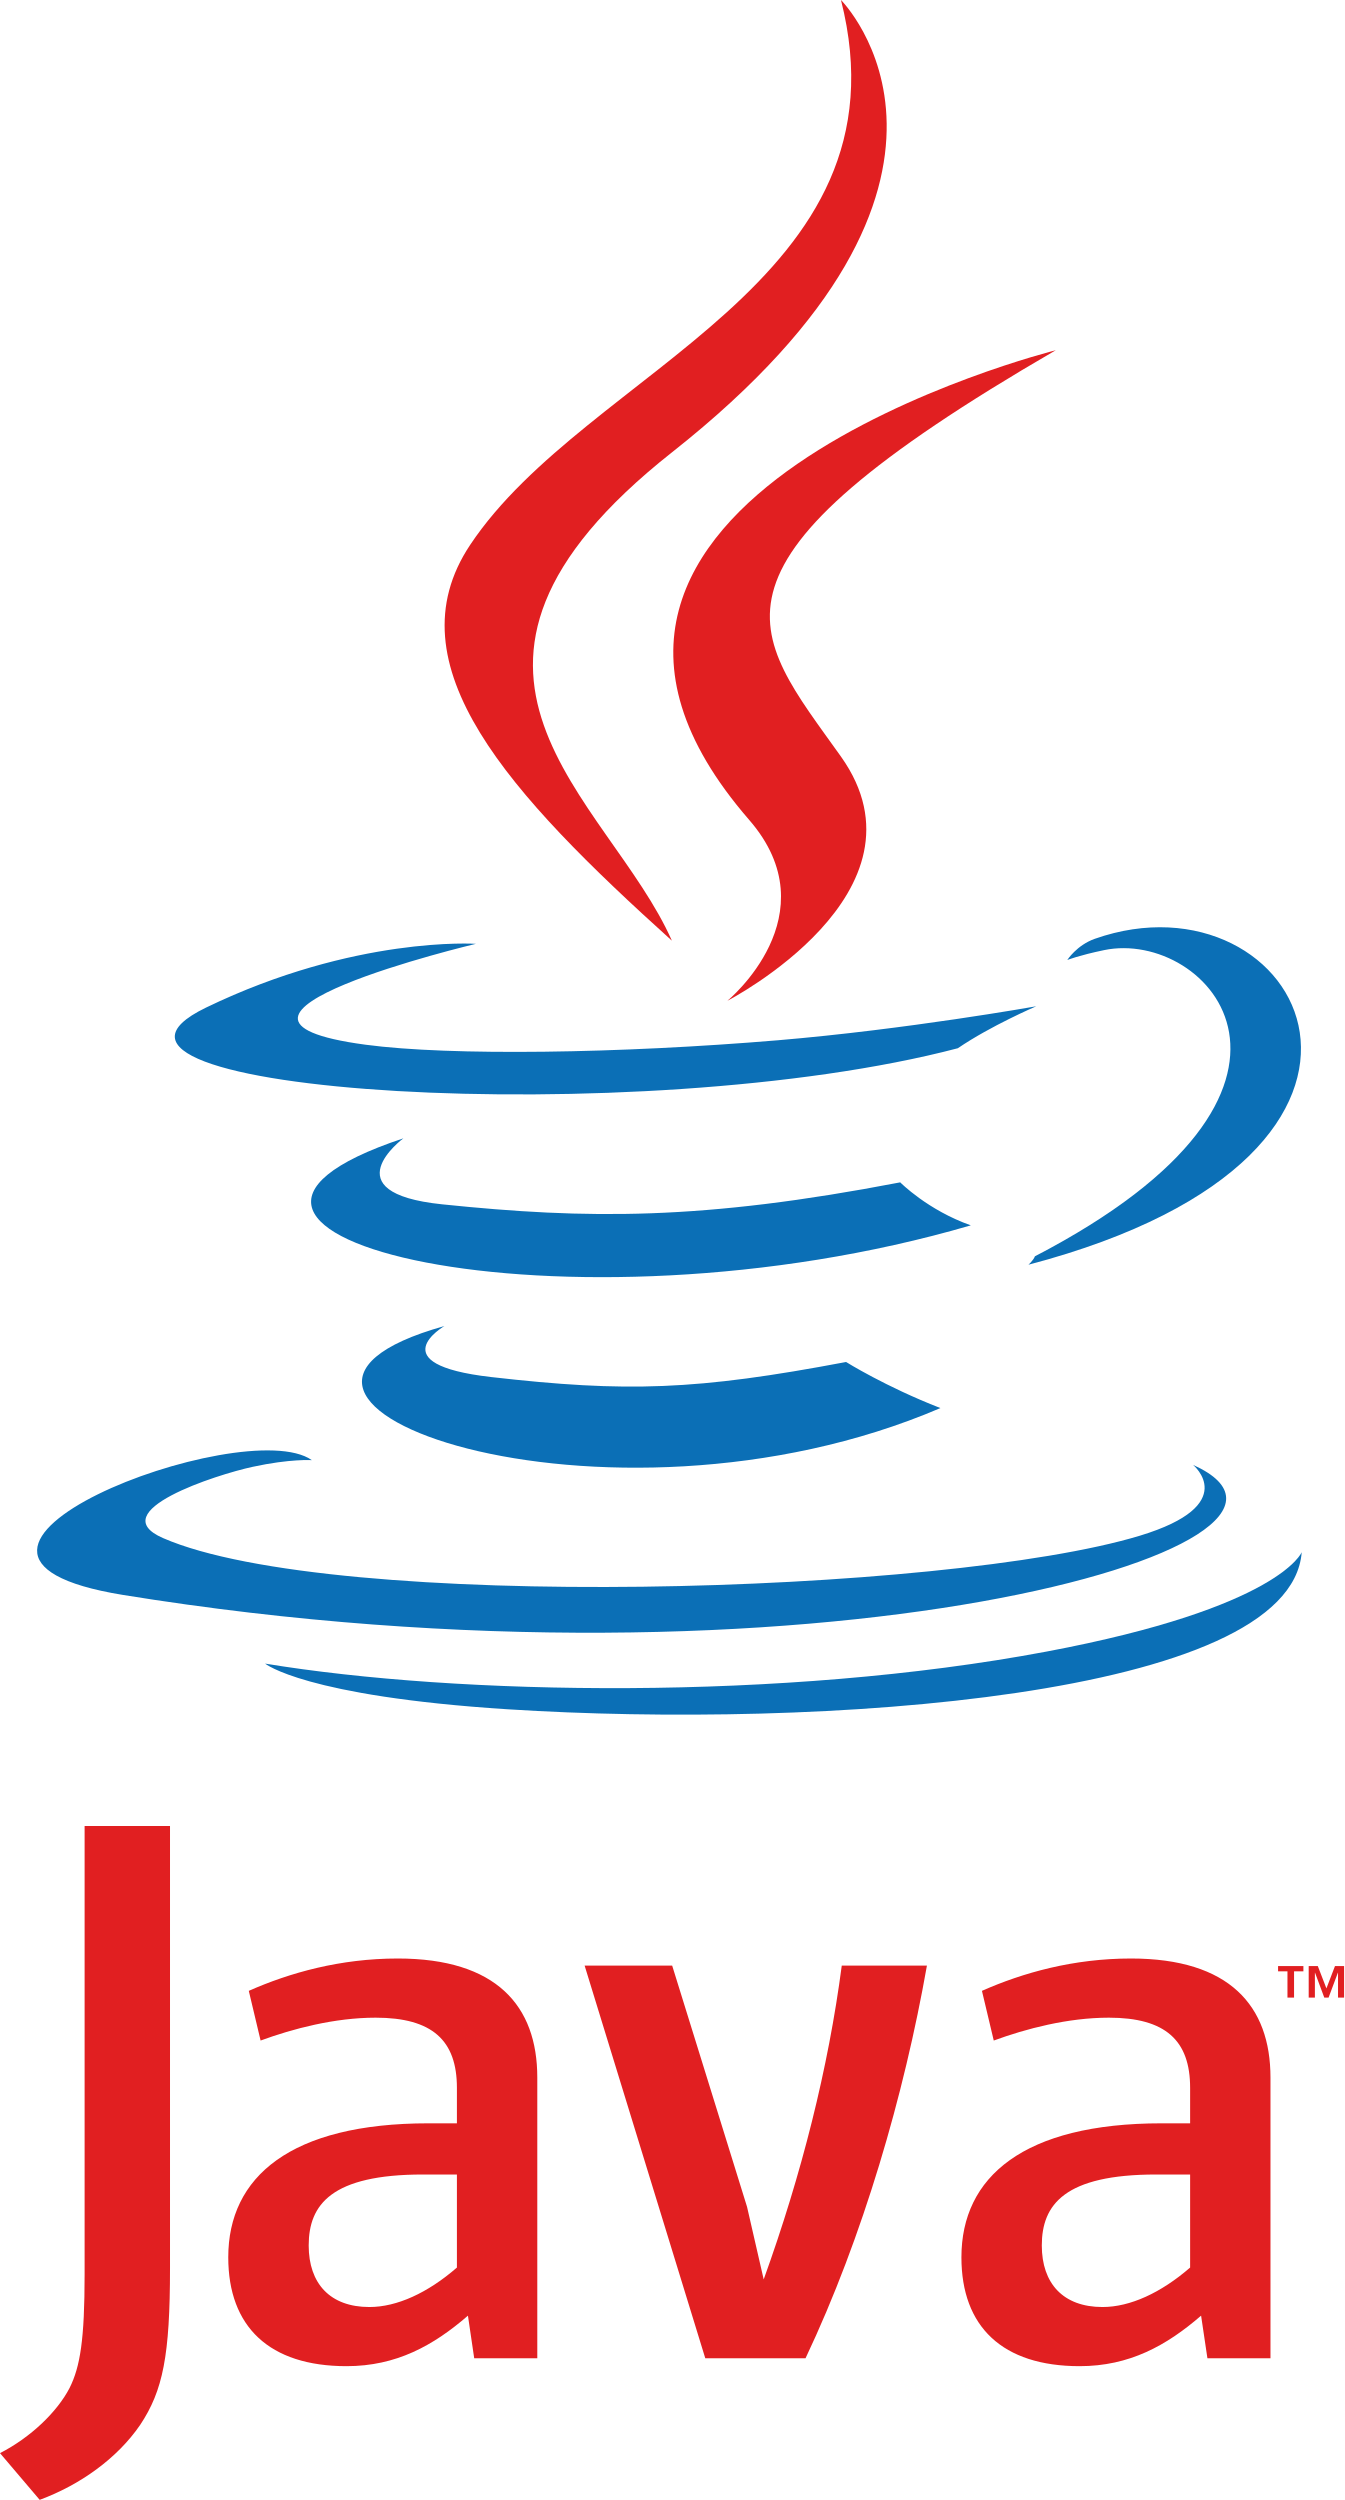
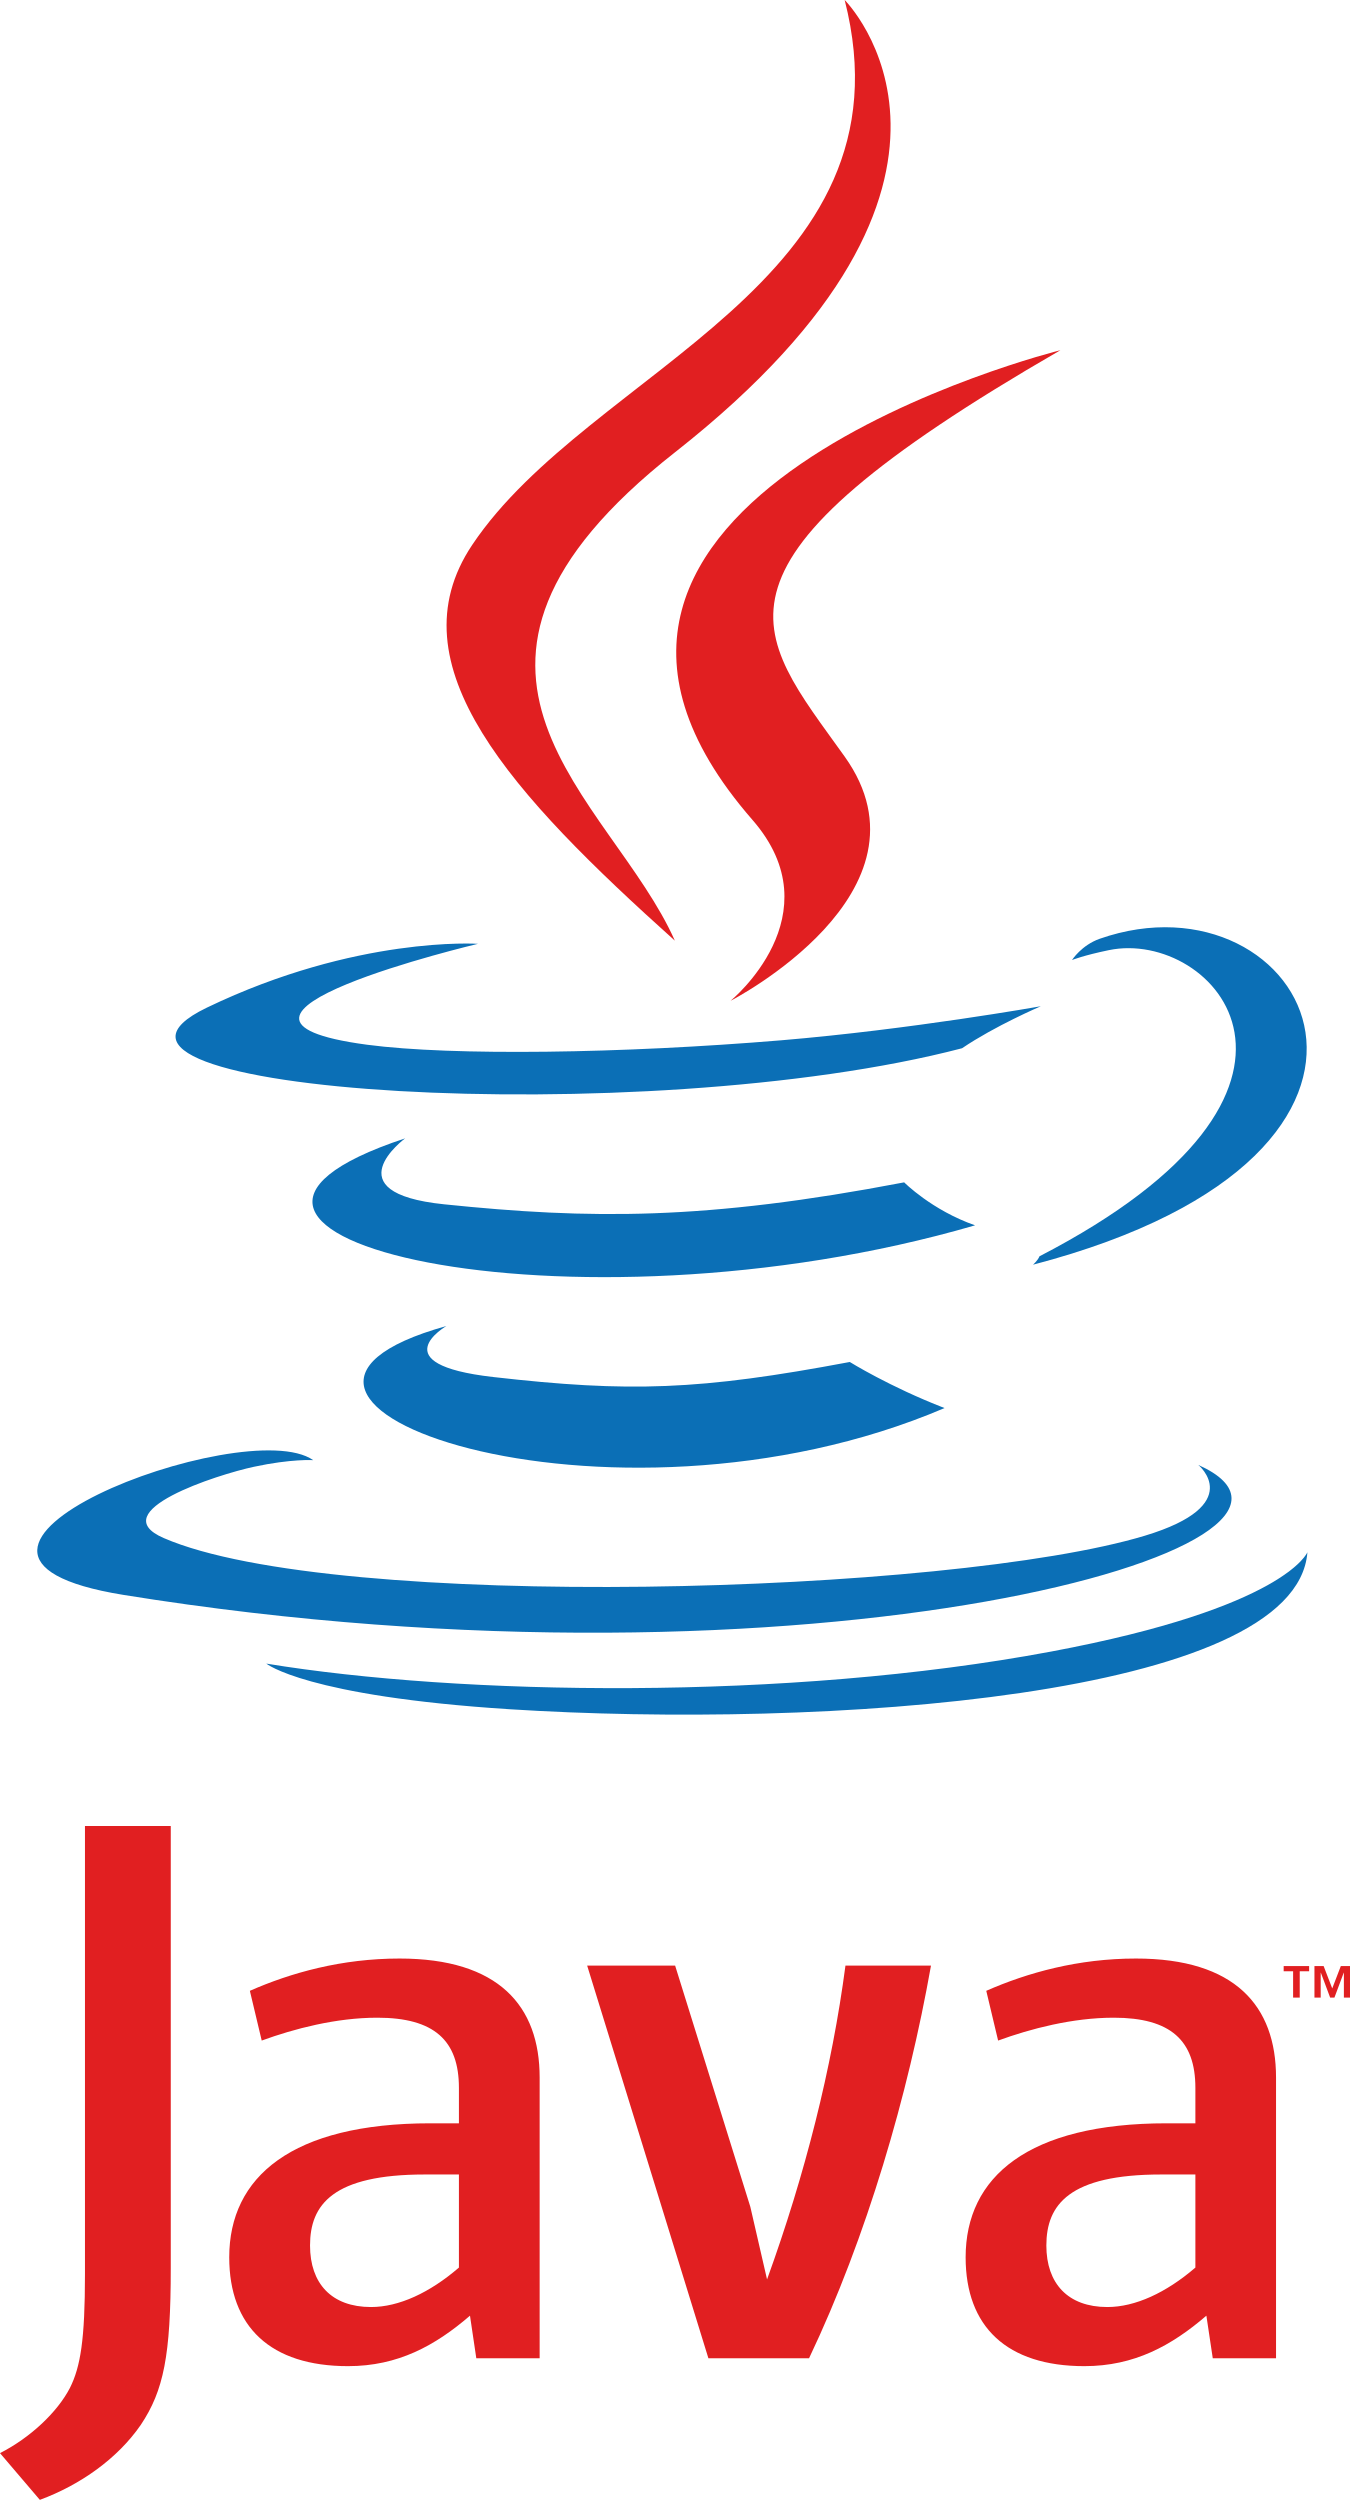
- <svg xmlns="http://www.w3.org/2000/svg" width="200px" height="372px" viewBox="0 0 200 372" version="1.1">
+ <svg xmlns="http://www.w3.org/2000/svg" width="81px" height="150px" viewBox="0 0 81 150" version="1.1">
  <g id="surface1">
-     <path style=" stroke:none;fill-rule:nonzero;fill:rgb(88.235%,12.157%,12.941%);fill-opacity:1;" d="M 191.574 293.332 L 190.176 293.332 L 190.176 292.551 L 193.945 292.551 L 193.945 293.332 L 192.555 293.332 L 192.555 297.246 L 191.574 297.246 Z M 199.098 293.535 L 199.078 293.535 L 197.691 297.246 L 197.055 297.246 L 195.676 293.535 L 195.656 293.535 L 195.656 297.246 L 194.734 297.246 L 194.734 292.551 L 196.09 292.551 L 197.371 295.875 L 198.645 292.551 L 200 292.551 L 200 297.246 L 199.098 297.246 Z M 199.098 293.535 " />
-     <path style=" stroke:none;fill-rule:nonzero;fill:rgb(4.314%,43.529%,71.373%);fill-opacity:1;" d="M 66.125 197.316 C 66.125 197.316 56.375 202.988 73.062 204.902 C 93.281 207.211 103.613 206.879 125.895 202.664 C 125.895 202.664 131.754 206.336 139.934 209.52 C 89.988 230.926 26.895 208.277 66.125 197.316 M 60.02 169.383 C 60.02 169.383 49.086 177.477 65.785 179.203 C 87.387 181.434 104.441 181.613 133.953 175.934 C 133.953 175.934 138.035 180.07 144.457 182.332 C 84.066 199.992 16.805 183.727 60.02 169.383 " />
-     <path style=" stroke:none;fill-rule:nonzero;fill:rgb(88.235%,12.157%,12.941%);fill-opacity:1;" d="M 111.473 121.996 C 123.781 136.168 108.238 148.918 108.238 148.918 C 108.238 148.918 139.488 132.785 125.137 112.582 C 111.734 93.746 101.457 84.387 157.102 52.113 C 157.102 52.113 69.754 73.926 111.473 121.996 " />
-     <path style=" stroke:none;fill-rule:nonzero;fill:rgb(4.314%,43.529%,71.373%);fill-opacity:1;" d="M 177.531 217.977 C 177.531 217.977 184.746 223.922 169.586 228.52 C 140.754 237.254 49.59 239.895 24.27 228.871 C 15.164 224.91 32.234 219.414 37.605 218.262 C 43.207 217.047 46.406 217.27 46.406 217.27 C 36.285 210.141 -19.031 231.277 18.309 237.328 C 120.145 253.844 203.949 229.895 177.531 217.977 M 70.812 140.441 C 70.812 140.441 24.441 151.453 54.391 155.453 C 67.035 157.145 92.246 156.762 115.73 154.793 C 134.918 153.176 154.191 149.734 154.191 149.734 C 154.191 149.734 147.422 152.633 142.527 155.977 C 95.438 168.359 4.469 162.598 30.656 149.93 C 52.805 139.223 70.812 140.441 70.812 140.441 M 153.996 186.938 C 201.867 162.062 179.734 138.16 164.285 141.379 C 160.5 142.168 158.812 142.848 158.812 142.848 C 158.812 142.848 160.215 140.648 162.902 139.695 C 193.465 128.949 216.965 171.383 153.035 188.191 C 153.035 188.191 153.777 187.527 153.996 186.938 " />
-     <path style=" stroke:none;fill-rule:nonzero;fill:rgb(88.235%,12.157%,12.941%);fill-opacity:1;" d="M 125.137 0 C 125.137 0 151.648 26.52 99.996 67.301 C 58.574 100.012 90.551 118.66 99.977 139.973 C 75.797 118.16 58.055 98.953 69.957 81.082 C 87.43 54.844 135.832 42.125 125.137 0 " />
-     <path style=" stroke:none;fill-rule:nonzero;fill:rgb(4.314%,43.529%,71.373%);fill-opacity:1;" d="M 75.516 254.34 C 121.465 257.281 192.023 252.707 193.695 230.965 C 193.695 230.965 190.48 239.207 155.723 245.754 C 116.504 253.137 68.133 252.273 39.445 247.543 C 39.445 247.543 45.316 252.402 75.516 254.34 " />
-     <path style=" stroke:none;fill-rule:nonzero;fill:rgb(88.235%,12.157%,12.941%);fill-opacity:1;" d="M 67.988 337.414 C 63.652 341.176 59.074 343.285 54.965 343.285 C 49.102 343.285 45.934 339.77 45.934 334.129 C 45.934 328.027 49.328 323.566 62.945 323.566 L 67.988 323.566 L 67.988 337.414 M 79.949 350.91 L 79.949 309.137 C 79.949 298.465 73.863 291.426 59.188 291.426 C 50.621 291.426 43.117 293.543 37.02 296.238 L 38.777 303.633 C 43.582 301.871 49.797 300.23 55.895 300.23 C 64.348 300.23 67.988 303.633 67.988 310.668 L 67.988 315.949 L 63.77 315.949 C 43.23 315.949 33.965 323.922 33.965 335.887 C 33.965 346.215 40.07 352.086 51.566 352.086 C 58.957 352.086 64.473 349.035 69.629 344.57 L 70.562 350.91 Z M 119.863 350.91 L 104.945 350.91 L 86.992 292.484 L 100.02 292.484 L 111.16 328.379 L 113.637 339.176 C 119.27 323.566 123.258 307.73 125.254 292.484 L 137.926 292.484 C 134.527 311.723 128.418 332.84 119.863 350.91 M 177.09 337.414 C 172.746 341.176 168.16 343.285 164.051 343.285 C 158.199 343.285 155.02 339.77 155.02 334.129 C 155.02 328.027 158.426 323.566 172.043 323.566 L 177.09 323.566 L 177.09 337.414 M 189.047 350.91 L 189.047 309.137 C 189.047 298.465 182.945 291.426 168.289 291.426 C 159.715 291.426 152.207 293.543 146.113 296.238 L 147.871 303.633 C 152.676 301.871 158.902 300.23 165 300.23 C 173.445 300.23 177.09 303.633 177.09 310.668 L 177.09 315.949 L 172.863 315.949 C 152.316 315.949 143.059 323.922 143.059 335.887 C 143.059 346.215 149.16 352.086 160.652 352.086 C 168.043 352.086 173.559 349.035 178.723 344.57 L 179.664 350.91 Z M 20.852 360.832 C 17.441 365.809 11.934 369.746 5.906 371.977 L 0 365.027 C 4.59 362.672 8.523 358.871 10.355 355.328 C 11.934 352.176 12.59 348.117 12.59 338.41 L 12.59 271.707 L 25.297 271.707 L 25.297 337.496 C 25.297 350.473 24.258 355.719 20.852 360.832 " />
+     <path style=" stroke:none;fill-rule:nonzero;fill:rgb(88.235%,12.157%,12.941%);fill-opacity:1;" d="M 77.586 118.277 L 77.02 118.277 L 77.02 117.965 L 78.547 117.965 L 78.547 118.277 L 77.984 118.277 L 77.984 119.855 L 77.586 119.855 Z M 80.633 118.359 L 80.625 118.359 L 80.066 119.855 L 79.809 119.855 L 79.25 118.359 L 79.242 118.359 L 79.242 119.855 L 78.867 119.855 L 78.867 117.965 L 79.418 117.965 L 79.934 119.305 L 80.449 117.965 L 81 117.965 L 81 119.855 L 80.633 119.855 Z M 80.633 118.359 " />
+     <path style=" stroke:none;fill-rule:nonzero;fill:rgb(4.314%,43.529%,71.373%);fill-opacity:1;" d="M 26.781 79.562 C 26.781 79.562 22.832 81.852 29.59 82.621 C 37.777 83.555 41.965 83.418 50.988 81.719 C 50.988 81.719 53.359 83.199 56.672 84.484 C 36.445 93.113 10.891 83.984 26.781 79.562 M 24.309 68.301 C 24.309 68.301 19.879 71.562 26.645 72.258 C 35.391 73.16 42.297 73.23 54.25 70.941 C 54.25 70.941 55.902 72.609 58.504 73.52 C 34.047 80.641 6.805 74.082 24.309 68.301 " />
+     <path style=" stroke:none;fill-rule:nonzero;fill:rgb(88.235%,12.157%,12.941%);fill-opacity:1;" d="M 45.145 49.191 C 50.133 54.906 43.836 60.047 43.836 60.047 C 43.836 60.047 56.492 53.543 50.68 45.395 C 45.254 37.801 41.09 34.027 63.625 21.012 C 63.625 21.012 28.25 29.809 45.145 49.191 " />
+     <path style=" stroke:none;fill-rule:nonzero;fill:rgb(4.314%,43.529%,71.373%);fill-opacity:1;" d="M 71.898 87.895 C 71.898 87.895 74.82 90.293 68.684 92.145 C 57.004 95.668 20.082 96.73 9.828 92.285 C 6.141 90.691 13.055 88.473 15.23 88.008 C 17.5 87.52 18.793 87.609 18.793 87.609 C 14.695 84.734 -7.707 93.258 7.414 95.695 C 48.66 102.355 82.598 92.699 71.898 87.895 M 28.68 56.629 C 28.68 56.629 9.898 61.07 22.027 62.684 C 27.148 63.363 37.359 63.211 46.871 62.418 C 54.641 61.766 62.449 60.375 62.449 60.375 C 62.449 60.375 59.707 61.547 57.723 62.895 C 38.652 67.887 1.809 65.562 12.414 60.457 C 21.387 56.137 28.68 56.629 28.68 56.629 M 62.367 75.379 C 81.758 65.348 72.793 55.711 66.535 57.008 C 65.004 57.324 64.32 57.602 64.32 57.602 C 64.32 57.602 64.887 56.715 65.977 56.328 C 78.352 51.996 87.871 69.105 61.98 75.883 C 61.98 75.883 62.281 75.617 62.367 75.379 " />
+     <path style=" stroke:none;fill-rule:nonzero;fill:rgb(88.235%,12.157%,12.941%);fill-opacity:1;" d="M 50.68 0 C 50.68 0 61.418 10.691 40.5 27.137 C 23.723 40.328 36.672 47.848 40.492 56.441 C 30.699 47.645 23.512 39.902 28.332 32.695 C 35.41 22.113 55.012 16.984 50.68 0 " />
+     <path style=" stroke:none;fill-rule:nonzero;fill:rgb(4.314%,43.529%,71.373%);fill-opacity:1;" d="M 30.582 102.555 C 49.191 103.742 77.77 101.898 78.445 93.133 C 78.445 93.133 77.145 96.453 63.066 99.094 C 47.184 102.07 27.594 101.723 15.977 99.816 C 15.977 99.816 18.352 101.773 30.582 102.555 " />
+     <path style=" stroke:none;fill-rule:nonzero;fill:rgb(88.235%,12.157%,12.941%);fill-opacity:1;" d="M 27.535 136.055 C 25.777 137.57 23.926 138.422 22.262 138.422 C 19.887 138.422 18.602 137.004 18.602 134.73 C 18.602 132.27 19.977 130.469 25.492 130.469 L 27.535 130.469 L 27.535 136.055 M 32.379 141.496 L 32.379 124.652 C 32.379 120.348 29.914 117.512 23.973 117.512 C 20.5 117.512 17.461 118.363 14.992 119.449 L 15.703 122.434 C 17.652 121.723 20.168 121.062 22.637 121.062 C 26.062 121.062 27.535 122.434 27.535 125.27 L 27.535 127.398 L 25.828 127.398 C 17.508 127.398 13.754 130.613 13.754 135.438 C 13.754 139.602 16.227 141.969 20.883 141.969 C 23.879 141.969 26.113 140.738 28.199 138.941 L 28.578 141.496 Z M 48.543 141.496 L 42.504 141.496 L 35.23 117.938 L 40.508 117.938 L 45.02 132.41 L 46.023 136.766 C 48.305 130.469 49.918 124.086 50.727 117.938 L 55.859 117.938 C 54.484 125.695 52.008 134.211 48.543 141.496 M 71.723 136.055 C 69.961 137.57 68.105 138.422 66.441 138.422 C 64.07 138.422 62.781 137.004 62.781 134.73 C 62.781 132.27 64.164 130.469 69.676 130.469 L 71.723 130.469 L 71.723 136.055 M 76.562 141.496 L 76.562 124.652 C 76.562 120.348 74.094 117.512 68.156 117.512 C 64.684 117.512 61.645 118.363 59.176 119.449 L 59.887 122.434 C 61.832 121.723 64.355 121.062 66.824 121.062 C 70.246 121.062 71.723 122.434 71.723 125.27 L 71.723 127.398 L 70.008 127.398 C 61.688 127.398 57.938 130.613 57.938 135.438 C 57.938 139.602 60.41 141.969 65.062 141.969 C 68.059 141.969 70.293 140.738 72.383 138.941 L 72.766 141.496 Z M 8.445 145.496 C 7.062 147.504 4.832 149.09 2.391 149.992 L 0 147.188 C 1.859 146.238 3.453 144.707 4.195 143.277 C 4.832 142.008 5.098 140.371 5.098 136.457 L 5.098 109.559 L 10.246 109.559 L 10.246 136.086 C 10.246 141.32 9.824 143.434 8.445 145.496 " />
  </g>
</svg>
